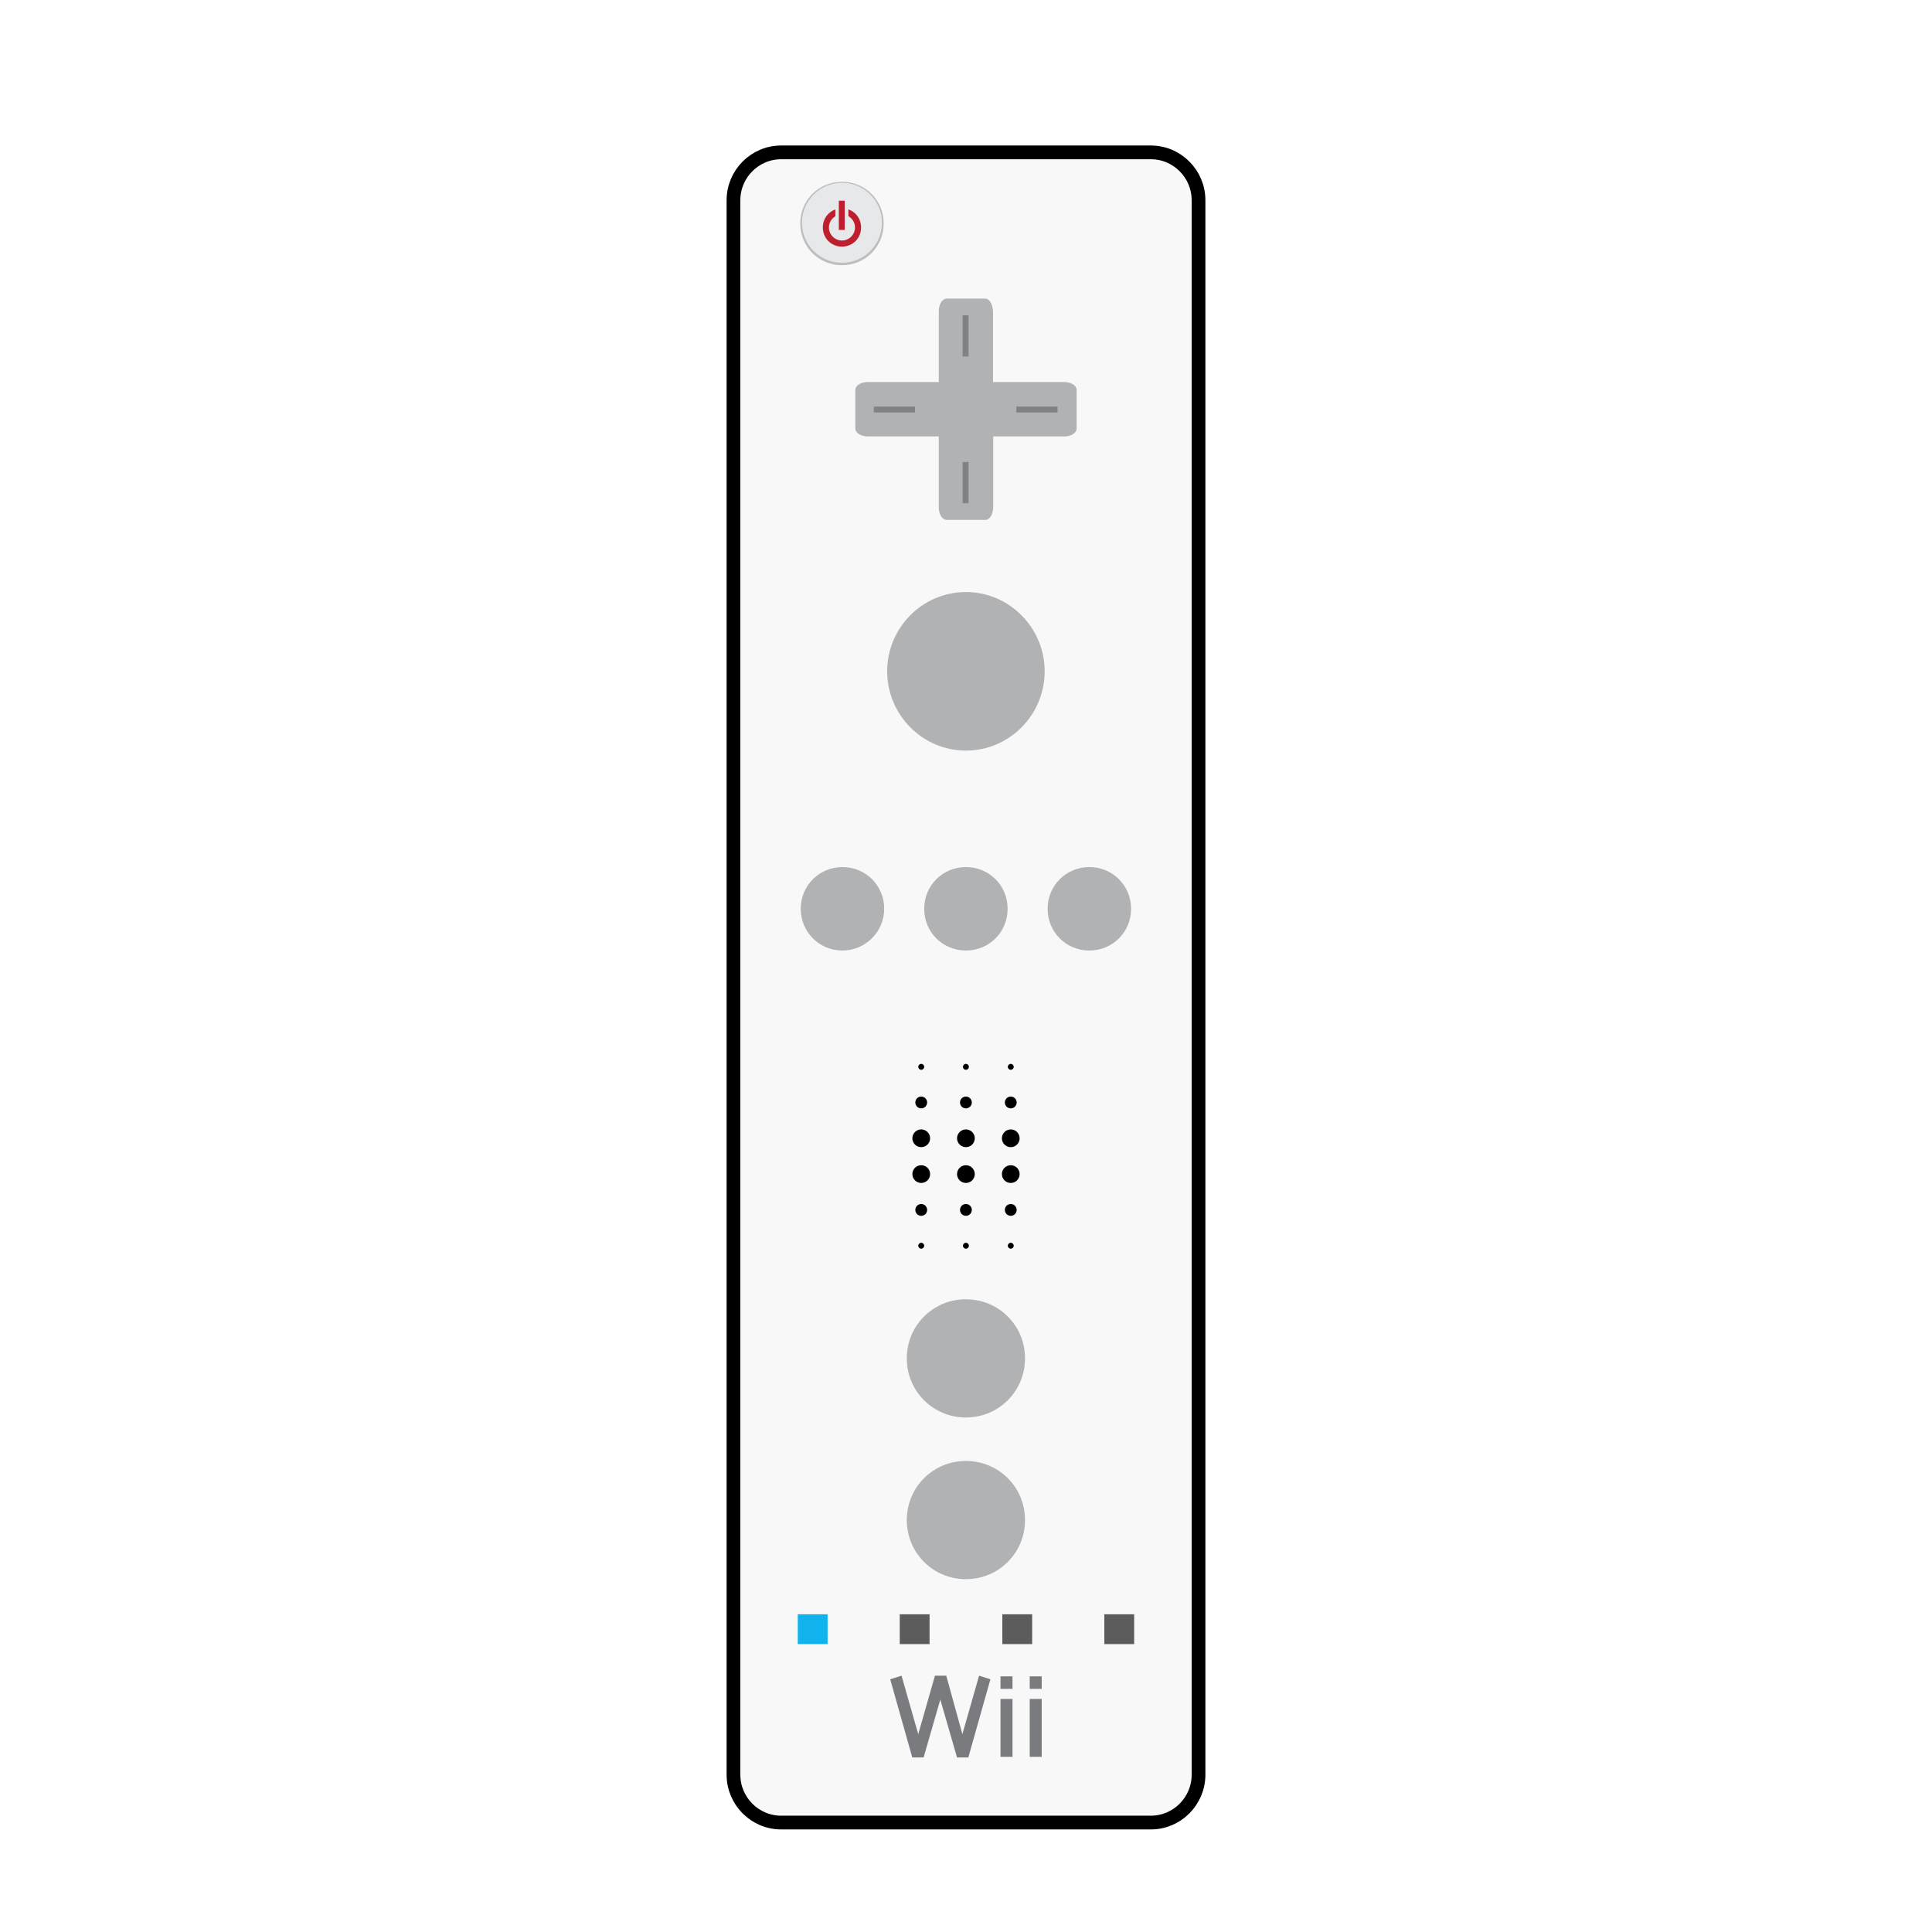
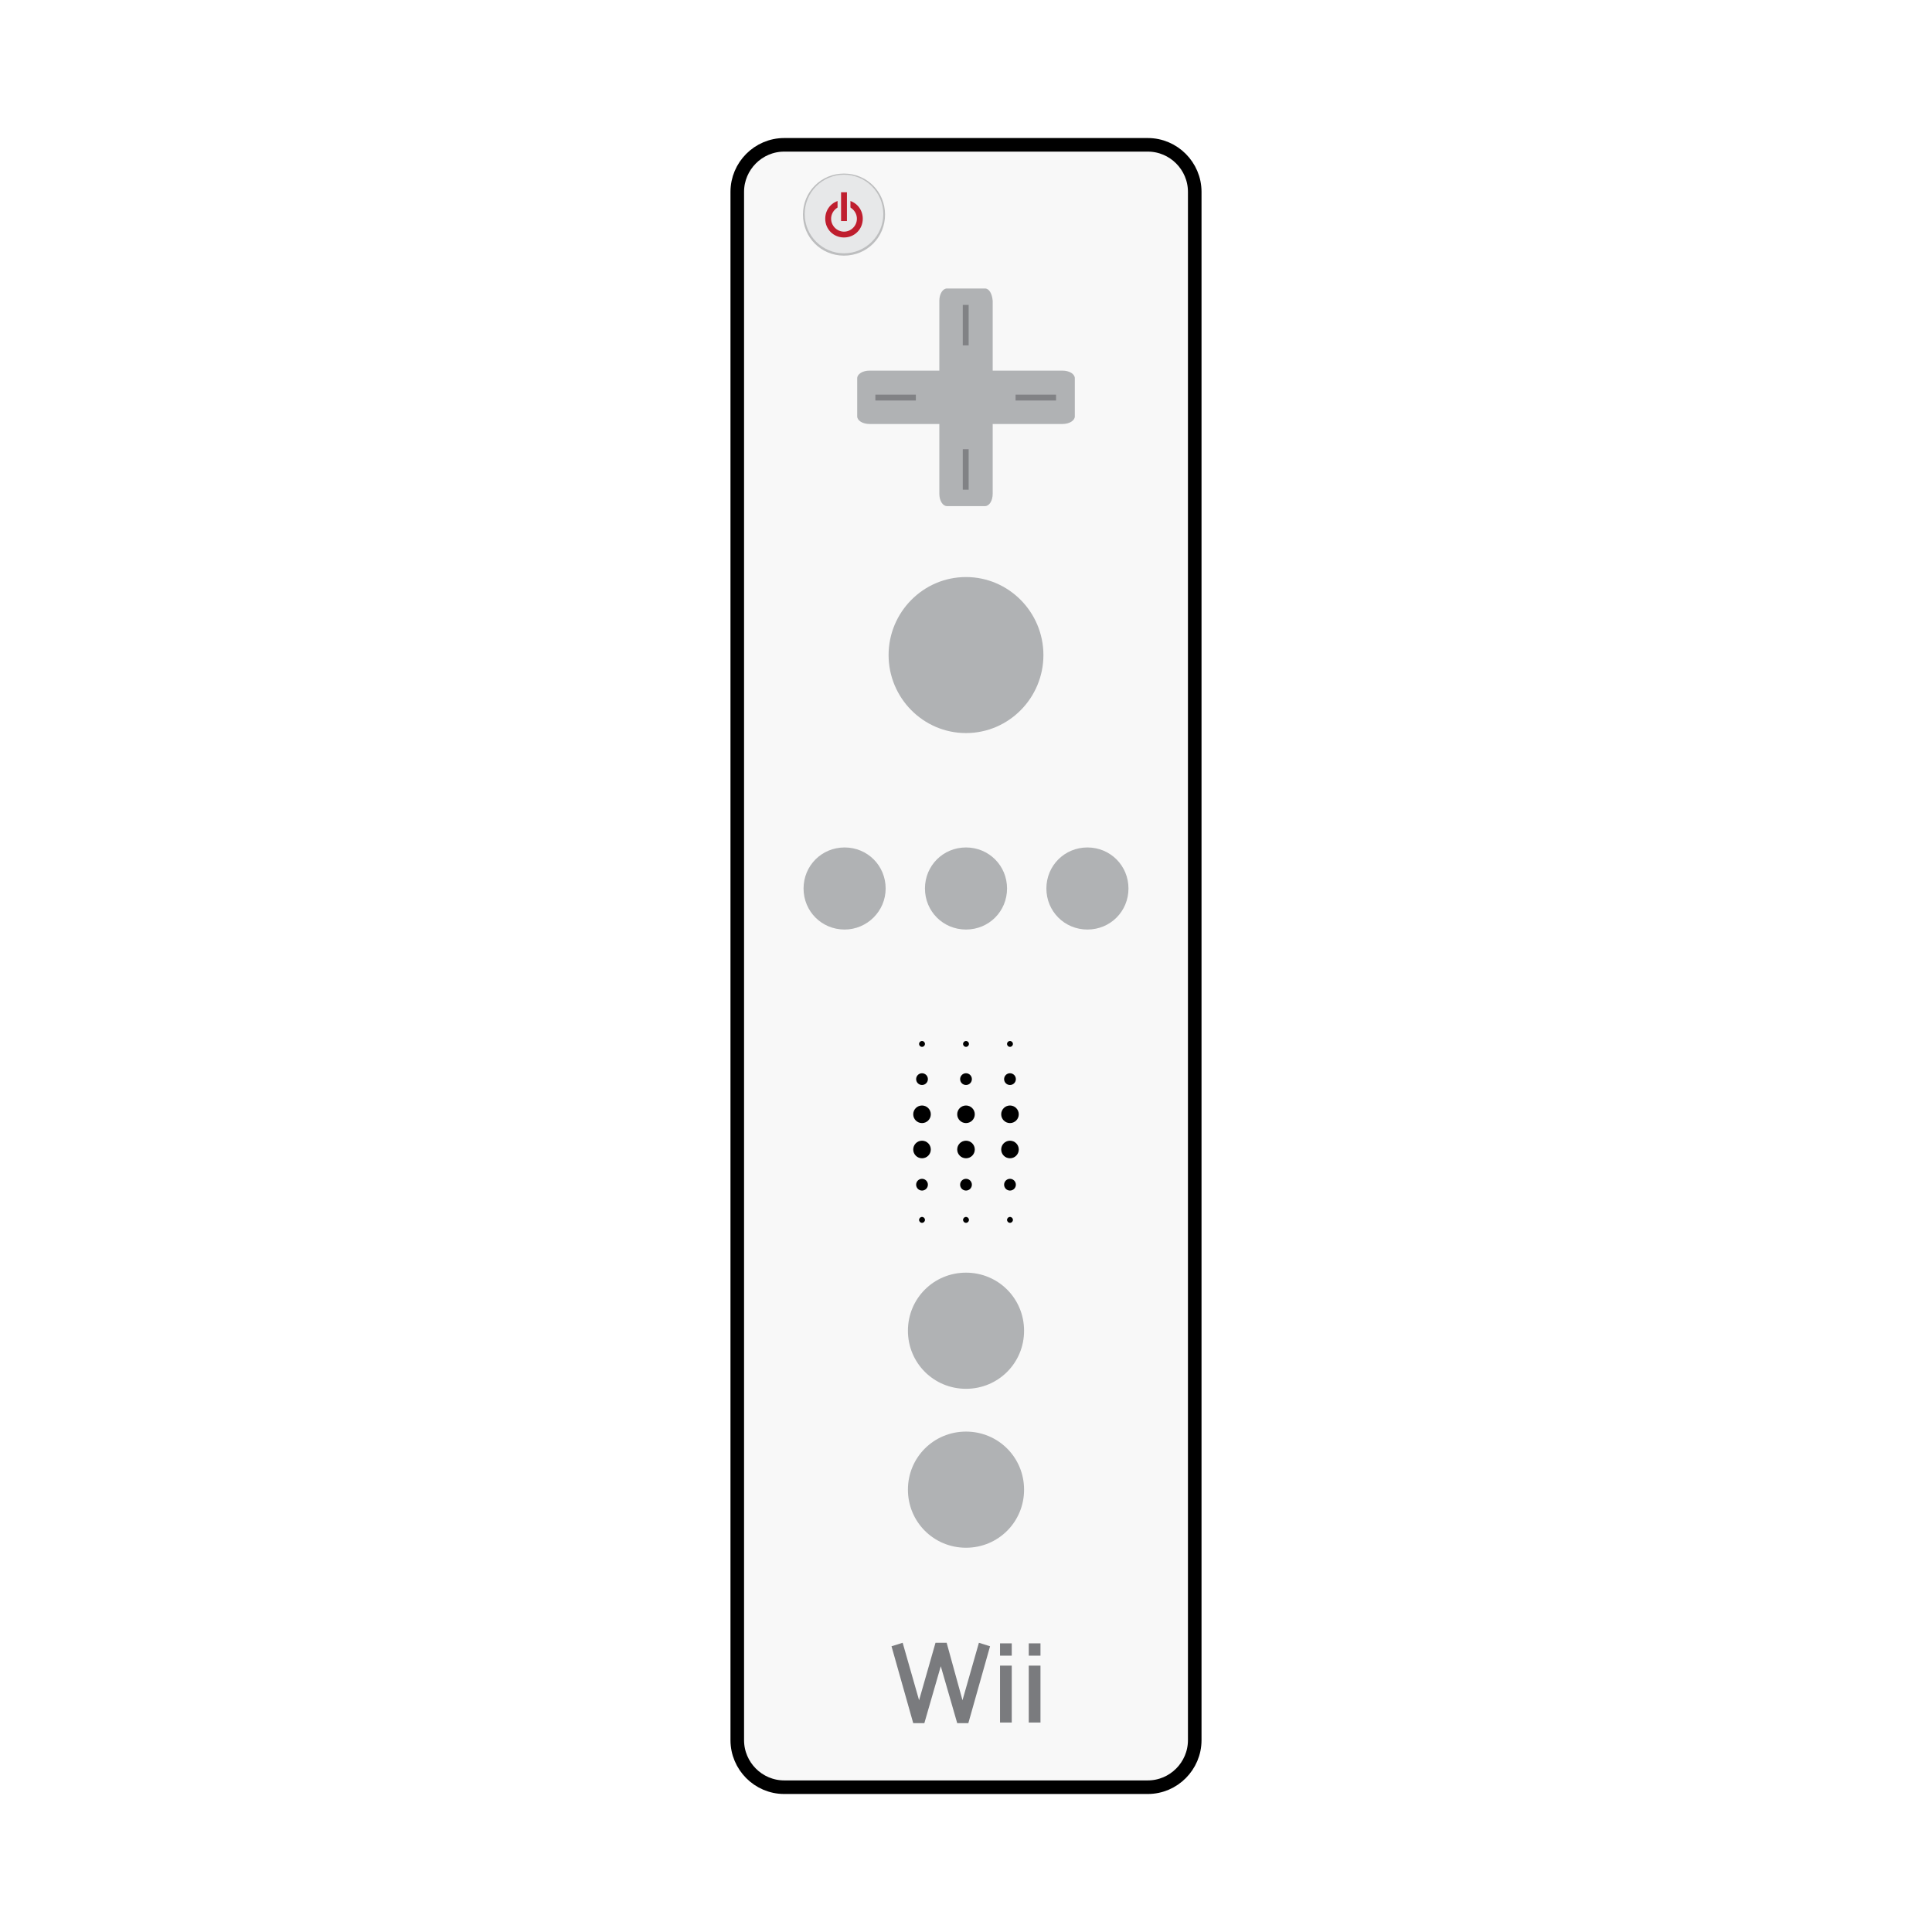
- <svg xmlns="http://www.w3.org/2000/svg" width="42" height="42" viewBox="0 0 11.113 11.113" version="1.1" id="svg4925">
+ <svg xmlns="http://www.w3.org/2000/svg" width="256" height="256" viewBox="0 0 67.733 67.733" version="1.1" id="svg4925">
  <defs id="defs4919" />
-   <g id="layer1" transform="translate(0,-285.8875)">
-     <g id="g5266">
-       <path id="path6" d="m 4.493,286.764 c -0.151,0 -0.274,0.124 -0.274,0.275 v 9.057 c 0,0.151 0.123,0.275 0.274,0.275 h 2.127 c 0.151,0 0.274,-0.124 0.274,-0.275 v -9.057 c 0,-0.151 -0.123,-0.275 -0.274,-0.275 z" style="fill:#f8f8f8;stroke:#000000;stroke-width:0.079;stroke-miterlimit:4;stroke-dasharray:none;stroke-opacity:1;fill-opacity:1" />
-       <g transform="matrix(0.03430772,0,0,0.03430772,13.27549,277.8407)" id="g16">
+   <g id="layer1" transform="translate(0,-229.2666)">
+     <g id="g5049" transform="translate(-1.079465,1.6666667e-6)">
+       <g transform="matrix(0.2056254,0,0,0.2056254,81.21185,180.8595)" id="g16">
        <polyline style="fill:#5c5c5c" id="polyline8" points="-231.1,505.2 -236.1,505.2 -236.1,510.2 -231.1,510.2 -231.1,505.2    " />
        <polyline style="fill:#5c5c5c" id="polyline10" points="-196.8,505.2 -201.8,505.2 -201.8,510.2 -196.8,510.2 -196.8,505.2    " />
        <polyline style="fill:#5c5c5c" id="polyline12" points="-213.9,505.2 -218.9,505.2 -218.9,510.2 -213.9,510.2 -213.9,505.2    " />
        <polyline style="fill:#11b3ef" id="polyline14" points="-248.2,505.2 -253.2,505.2 -253.2,510.2 -248.2,510.2 -248.2,505.2    " />
      </g>
-       <circle style="stroke-width:0.034" id="circle18" r="0.051" cy="292.641" cx="5.814" />
-       <circle style="stroke-width:0.034" id="circle20" r="0.051" cy="292.641" cx="5.556" />
-       <circle style="stroke-width:0.034" id="circle22" r="0.051" cy="292.641" cx="5.299" />
-       <circle style="stroke-width:0.034" id="circle24" r="0.051" cy="292.435" cx="5.814" />
-       <circle style="stroke-width:0.034" id="circle26" r="0.051" cy="292.435" cx="5.556" />
-       <circle style="stroke-width:0.034" id="circle28" r="0.051" cy="292.435" cx="5.299" />
-       <circle style="stroke-width:0.034" id="circle30" r="0.034" cy="292.229" cx="5.814" />
-       <circle style="stroke-width:0.034" id="circle32" r="0.034" cy="292.229" cx="5.556" />
-       <circle style="stroke-width:0.034" id="circle34" r="0.034" cy="292.229" cx="5.299" />
-       <circle style="stroke-width:0.034" id="circle36" r="0.017" cy="292.024" cx="5.814" />
-       <circle style="stroke-width:0.034" id="circle38" r="0.017" cy="292.024" cx="5.556" />
-       <circle style="stroke-width:0.034" id="circle40" r="0.017" cy="292.024" cx="5.299" />
-       <circle style="stroke-width:0.034" id="circle42" r="0.017" cy="293.053" cx="5.814" />
-       <circle style="stroke-width:0.034" id="circle44" r="0.017" cy="293.053" cx="5.556" />
-       <circle style="stroke-width:0.034" id="circle46" r="0.017" cy="293.053" cx="5.299" />
-       <circle style="stroke-width:0.034" id="circle48" r="0.034" cy="292.847" cx="5.814" />
-       <circle style="stroke-width:0.034" id="circle50" r="0.034" cy="292.847" cx="5.556" />
-       <circle style="stroke-width:0.034" id="circle52" r="0.034" cy="292.847" cx="5.299" />
-       <path style="fill:#b0b2b4;stroke-width:0.034;fill-opacity:1" id="path56" d="M 5.668,287.605 H 5.445 c -0.024,0 -0.045,0.031 -0.045,0.072 v 0.408 H 4.992 c -0.041,0 -0.072,0.021 -0.072,0.045 v 0.223 c 0,0.024 0.031,0.045 0.072,0.045 H 5.4 v 0.408 c 0,0.041 0.021,0.072 0.045,0.072 h 0.223 c 0.024,0 0.045,-0.031 0.045,-0.072 v -0.408 H 6.121 c 0.041,0 0.072,-0.021 0.072,-0.045 v -0.223 c 0,-0.024 -0.031,-0.045 -0.072,-0.045 H 5.712 v -0.408 c -0.003,-0.041 -0.021,-0.072 -0.045,-0.072" />
-       <rect style="fill:#818285;stroke-width:0.034" id="rect58" height="0.034" width="0.237" y="288.226" x="5.026" />
-       <rect style="fill:#818285;stroke-width:0.034" id="rect60" height="0.034" width="0.237" y="288.226" x="5.846" />
-       <rect style="fill:#818285;stroke-width:0.034" id="rect62" height="0.237" width="0.034" y="287.701" x="5.537" />
-       <rect style="fill:#818285;stroke-width:0.034" id="rect64" height="0.237" width="0.034" y="288.545" x="5.537" />
-       <path style="fill:#bdbebf;stroke-width:0.034" id="path66" d="m 4.843,287.413 c -0.134,0 -0.24,-0.106 -0.24,-0.24 0,-0.134 0.106,-0.24 0.24,-0.24 0.134,0 0.24,0.106 0.24,0.24 0,0.134 -0.106,0.24 -0.24,0.24 z" />
-       <circle style="fill:#e7e8e9;stroke-width:0.034" id="circle68" r="0.23" cy="287.169" cx="4.843" />
-       <path style="fill:#bf1e2e;stroke-width:0.034" id="path70" d="m 4.843,287.306 c -0.062,0 -0.11,-0.048 -0.11,-0.11 0,-0.062 0.048,-0.11 0.11,-0.11 0.062,0 0.11,0.048 0.11,0.11 0,0.062 -0.048,0.11 -0.11,0.11 z m 0,-0.185 c -0.041,0 -0.075,0.034 -0.075,0.075 0,0.041 0.034,0.075 0.075,0.075 0.041,0 0.075,-0.034 0.075,-0.075 0,-0.041 -0.034,-0.075 -0.075,-0.075 z" />
-       <rect style="fill:#e7e8e9;stroke-width:0.034" id="rect72" height="0.202" width="0.075" y="287.028" x="4.805" />
-       <rect style="fill:#bf1e2e;stroke-width:0.034" id="rect74" height="0.168" width="0.034" y="287.042" x="4.825" />
-       <path style="fill:#b0b2b4;stroke-width:0.034;fill-opacity:1" id="path76" d="m 5.556,290.205 c -0.25,0 -0.453,-0.206 -0.453,-0.456 0,-0.25 0.202,-0.456 0.453,-0.456 0.25,0 0.453,0.206 0.453,0.456 0,0.25 -0.202,0.456 -0.453,0.456 z" />
-       <path style="fill:#b0b2b4;stroke-width:0.034;fill-opacity:1" id="path84" d="m 5.556,291.355 c -0.134,0 -0.24,-0.106 -0.24,-0.24 0,-0.134 0.106,-0.24 0.24,-0.24 0.134,0 0.24,0.106 0.24,0.24 0,0.134 -0.106,0.24 -0.24,0.24" />
-       <path style="fill:#b0b2b4;stroke-width:0.034;fill-opacity:1" id="path92" d="m 4.846,291.355 c -0.134,0 -0.24,-0.106 -0.24,-0.24 0,-0.134 0.106,-0.24 0.24,-0.24 0.134,0 0.24,0.106 0.24,0.24 0,0.134 -0.11,0.24 -0.24,0.24 z" />
-       <path style="fill:#b0b2b4;stroke-width:0.034;fill-opacity:1" id="path100" d="m 6.266,291.355 c -0.134,0 -0.24,-0.106 -0.24,-0.24 0,-0.134 0.106,-0.24 0.24,-0.24 0.134,0 0.24,0.106 0.24,0.24 0,0.134 -0.106,0.24 -0.24,0.24 z" />
-       <path style="fill:#b0b2b4;stroke-width:0.034;fill-opacity:1" id="path112" d="m 5.556,294.041 c -0.189,0 -0.34,-0.151 -0.34,-0.34 0,-0.189 0.151,-0.34 0.34,-0.34 0.189,0 0.34,0.151 0.34,0.34 0,0.189 -0.151,0.34 -0.34,0.34 z" />
-       <path style="fill:#b0b2b4;stroke-width:0.034;fill-opacity:1" id="path120" d="m 5.556,294.971 c -0.189,0 -0.34,-0.151 -0.34,-0.34 0,-0.189 0.151,-0.34 0.34,-0.34 0.189,0 0.34,0.151 0.34,0.34 0,0.189 -0.151,0.34 -0.34,0.34 z" />
-       <rect style="fill:#7a7b7e;stroke-width:0.034;fill-opacity:1" id="rect126" height="0.333" width="0.069" y="295.66" x="5.923" />
-       <rect style="fill:#7a7b7e;stroke-width:0.034;fill-opacity:1" id="rect128" height="0.072" width="0.069" y="295.53" x="5.923" />
-       <rect style="fill:#7a7b7e;stroke-width:0.034;fill-opacity:1" id="rect130" height="0.333" width="0.069" y="295.66" x="5.755" />
-       <rect style="fill:#7a7b7e;stroke-width:0.034;fill-opacity:1" id="rect132" height="0.072" width="0.069" y="295.53" x="5.755" />
-       <polygon transform="matrix(0.03430772,0,0,0.03430772,13.20687,277.8407)" style="fill:#7a7b7e;fill-opacity:1" id="polygon134" points="-226.3,515.5 -223.6,525.3 -220.8,515.5 -218.9,516.1 -222.6,529.2 -224.5,529.2 -227.3,519.5 -230.1,529.2 -232,529.2 -235.7,516.1 -233.8,515.5 -231,525.3 -228.2,515.5 " />
-       <rect y="291.816" x="3.356" height="1.621" width="4.041" id="rect5212" style="opacity:1;vector-effect:none;fill:none;fill-opacity:1;stroke:none;stroke-width:0.109;stroke-linecap:round;stroke-linejoin:round;stroke-miterlimit:4;stroke-dasharray:none;stroke-dashoffset:0;stroke-opacity:1;paint-order:normal" />
-       <rect y="287.481" x="3.994" height="1.578" width="2.69" id="rect5214" style="opacity:1;vector-effect:none;fill:none;fill-opacity:1;stroke:none;stroke-width:0.109;stroke-linecap:round;stroke-linejoin:round;stroke-miterlimit:4;stroke-dasharray:none;stroke-dashoffset:0;stroke-opacity:1;paint-order:normal" />
+       <path id="path6" d="m 28.572,234.344 c -0.905,0 -1.645,0.743 -1.645,1.648 v 54.283 c 0,0.905 0.74,1.648 1.645,1.648 h 12.748 c 0.905,0 1.645,-0.743 1.645,-1.648 v -54.283 c 0,-0.905 -0.74,-1.648 -1.645,-1.648 z" style="fill:#f8f8f8;fill-opacity:1;stroke:#000000;stroke-width:0.476;stroke-miterlimit:4;stroke-dasharray:none;stroke-opacity:1" />
+       <g id="g4897">
+         <circle cx="36.488" cy="269.566" id="circle18" style="stroke-width:0.206" r="0.308" />
+         <circle cx="34.946" cy="269.566" id="circle20" style="stroke-width:0.206" r="0.308" />
+         <circle cx="33.404" cy="269.566" id="circle22" style="stroke-width:0.206" r="0.308" />
+         <circle cx="36.488" cy="268.332" id="circle24" style="stroke-width:0.206" r="0.308" />
+         <circle cx="34.946" cy="268.332" id="circle26" style="stroke-width:0.206" r="0.308" />
+         <circle cx="33.404" cy="268.332" id="circle28" style="stroke-width:0.206" r="0.308" />
+         <circle cx="36.488" cy="267.099" id="circle30" style="stroke-width:0.206" r="0.206" />
+         <circle cx="34.946" cy="267.099" id="circle32" style="stroke-width:0.206" r="0.206" />
+         <circle cx="33.404" cy="267.099" id="circle34" style="stroke-width:0.206" r="0.206" />
+         <circle cx="36.488" cy="265.865" id="circle36" style="stroke-width:0.206" r="0.103" />
+         <circle cx="34.946" cy="265.865" id="circle38" style="stroke-width:0.206" r="0.103" />
+         <circle cx="33.404" cy="265.865" id="circle40" style="stroke-width:0.206" r="0.103" />
+         <circle cx="36.488" cy="272.034" id="circle42" style="stroke-width:0.206" r="0.103" />
+         <circle cx="34.946" cy="272.034" id="circle44" style="stroke-width:0.206" r="0.103" />
+         <circle cx="33.404" cy="272.034" id="circle46" style="stroke-width:0.206" r="0.103" />
+         <circle cx="36.488" cy="270.8" id="circle48" style="stroke-width:0.206" r="0.206" />
+         <circle cx="34.946" cy="270.8" id="circle50" style="stroke-width:0.206" r="0.206" />
+         <circle cx="33.404" cy="270.8" id="circle52" style="stroke-width:0.206" r="0.206" />
+       </g>
+       <g id="g5000">
+         <path d="M 35.614,239.381 H 34.278 c -0.144,0 -0.267,0.185 -0.267,0.432 v 2.447 h -2.447 c -0.247,0 -0.432,0.123 -0.432,0.267 v 1.337 c 0,0.144 0.185,0.267 0.432,0.267 h 2.447 v 2.447 c 0,0.247 0.123,0.432 0.267,0.432 h 1.337 c 0.144,0 0.267,-0.185 0.267,-0.432 v -2.447 h 2.447 c 0.247,0 0.432,-0.123 0.432,-0.267 v -1.337 c 0,-0.144 -0.185,-0.267 -0.432,-0.267 h -2.447 v -2.447 c -0.021,-0.247 -0.123,-0.432 -0.267,-0.432" id="path56" style="fill:#b0b2b4;fill-opacity:1;stroke-width:0.206" />
+         <rect x="31.769" y="243.102" width="1.419" height="0.206" id="rect58" style="fill:#818285;stroke-width:0.206" />
+         <rect x="36.684" y="243.102" width="1.419" height="0.206" id="rect60" style="fill:#818285;stroke-width:0.206" />
+         <rect x="34.833" y="239.956" width="0.206" height="1.419" id="rect62" style="fill:#818285;stroke-width:0.206" />
+         <rect x="34.833" y="245.015" width="0.206" height="1.419" id="rect64" style="fill:#818285;stroke-width:0.206" />
+       </g>
+       <path style="fill:#bdbebf;stroke-width:0.206" id="path66" d="m 30.669,238.229 c -0.802,0 -1.439,-0.637 -1.439,-1.439 0,-0.802 0.637,-1.439 1.439,-1.439 0.802,0 1.439,0.637 1.439,1.439 0,0.802 -0.637,1.439 -1.439,1.439 z" />
+       <circle style="fill:#e7e8e9;stroke-width:0.206" id="circle68" r="1.378" cy="236.769" cx="30.669" />
+       <path style="fill:#bf1e2e;stroke-width:0.206" id="path70" d="m 30.669,237.592 c -0.37,0 -0.658,-0.288 -0.658,-0.658 0,-0.37 0.288,-0.658 0.658,-0.658 0.37,0 0.658,0.288 0.658,0.658 0,0.37 -0.288,0.658 -0.658,0.658 z m 0,-1.11 c -0.247,0 -0.452,0.206 -0.452,0.453 0,0.247 0.206,0.453 0.452,0.453 0.247,0 0.452,-0.206 0.452,-0.453 0,-0.247 -0.206,-0.453 -0.452,-0.453 z" />
+       <rect style="fill:#e7e8e9;stroke-width:0.206" id="rect72" height="1.213" width="0.452" y="235.926" x="30.443" />
+       <rect style="fill:#bf1e2e;stroke-width:0.206" id="rect74" height="1.008" width="0.206" y="236.008" x="30.566" />
+       <path style="fill:#b0b2b4;fill-opacity:1;stroke-width:0.206" id="path76" d="m 34.946,254.967 c -1.501,0 -2.714,-1.234 -2.714,-2.735 0,-1.501 1.213,-2.735 2.714,-2.735 1.501,0 2.714,1.234 2.714,2.735 0,1.501 -1.213,2.735 -2.714,2.735 z" />
+       <path style="fill:#b0b2b4;fill-opacity:1;stroke-width:0.206" id="path84" d="m 34.946,261.855 c -0.802,0 -1.439,-0.637 -1.439,-1.439 0,-0.802 0.637,-1.439 1.439,-1.439 0.802,0 1.439,0.637 1.439,1.439 0,0.802 -0.637,1.439 -1.439,1.439" />
+       <path style="fill:#b0b2b4;fill-opacity:1;stroke-width:0.206" id="path92" d="m 30.69,261.855 c -0.802,0 -1.439,-0.637 -1.439,-1.439 0,-0.802 0.637,-1.439 1.439,-1.439 0.802,0 1.439,0.637 1.439,1.439 0,0.802 -0.658,1.439 -1.439,1.439 z" />
+       <path style="fill:#b0b2b4;fill-opacity:1;stroke-width:0.206" id="path100" d="m 39.203,261.855 c -0.802,0 -1.439,-0.637 -1.439,-1.439 0,-0.802 0.637,-1.439 1.439,-1.439 0.802,0 1.439,0.637 1.439,1.439 0,0.802 -0.637,1.439 -1.439,1.439 z" />
+       <path style="fill:#b0b2b4;fill-opacity:1;stroke-width:0.206" id="path112" d="m 34.946,277.956 c -1.131,0 -2.036,-0.905 -2.036,-2.036 0,-1.131 0.905,-2.036 2.036,-2.036 1.131,0 2.036,0.905 2.036,2.036 0,1.131 -0.905,2.036 -2.036,2.036 z" />
+       <path style="fill:#b0b2b4;fill-opacity:1;stroke-width:0.206" id="path120" d="m 34.946,283.528 c -1.131,0 -2.036,-0.905 -2.036,-2.036 0,-1.131 0.905,-2.036 2.036,-2.036 1.131,0 2.036,0.905 2.036,2.036 0,1.131 -0.905,2.036 -2.036,2.036 z" />
+       <rect style="fill:#7a7b7e;fill-opacity:1;stroke-width:0.206" id="rect126" height="1.995" width="0.411" y="287.661" x="37.146" />
+       <rect style="fill:#7a7b7e;fill-opacity:1;stroke-width:0.206" id="rect128" height="0.432" width="0.411" y="286.88" x="37.146" />
+       <rect style="fill:#7a7b7e;fill-opacity:1;stroke-width:0.206" id="rect130" height="1.995" width="0.411" y="287.661" x="36.139" />
+       <rect style="fill:#7a7b7e;fill-opacity:1;stroke-width:0.206" id="rect132" height="0.432" width="0.411" y="286.88" x="36.139" />
+       <polygon transform="matrix(0.2056254,0,0,0.2056254,80.8006,180.8595)" style="fill:#7a7b7e;fill-opacity:1" id="polygon134" points="-218.9,516.1 -222.6,529.2 -224.5,529.2 -227.3,519.5 -230.1,529.2 -232,529.2 -235.7,516.1 -233.8,515.5 -231,525.3 -228.2,515.5 -226.3,515.5 -223.6,525.3 -220.8,515.5 " />
    </g>
  </g>
</svg>
